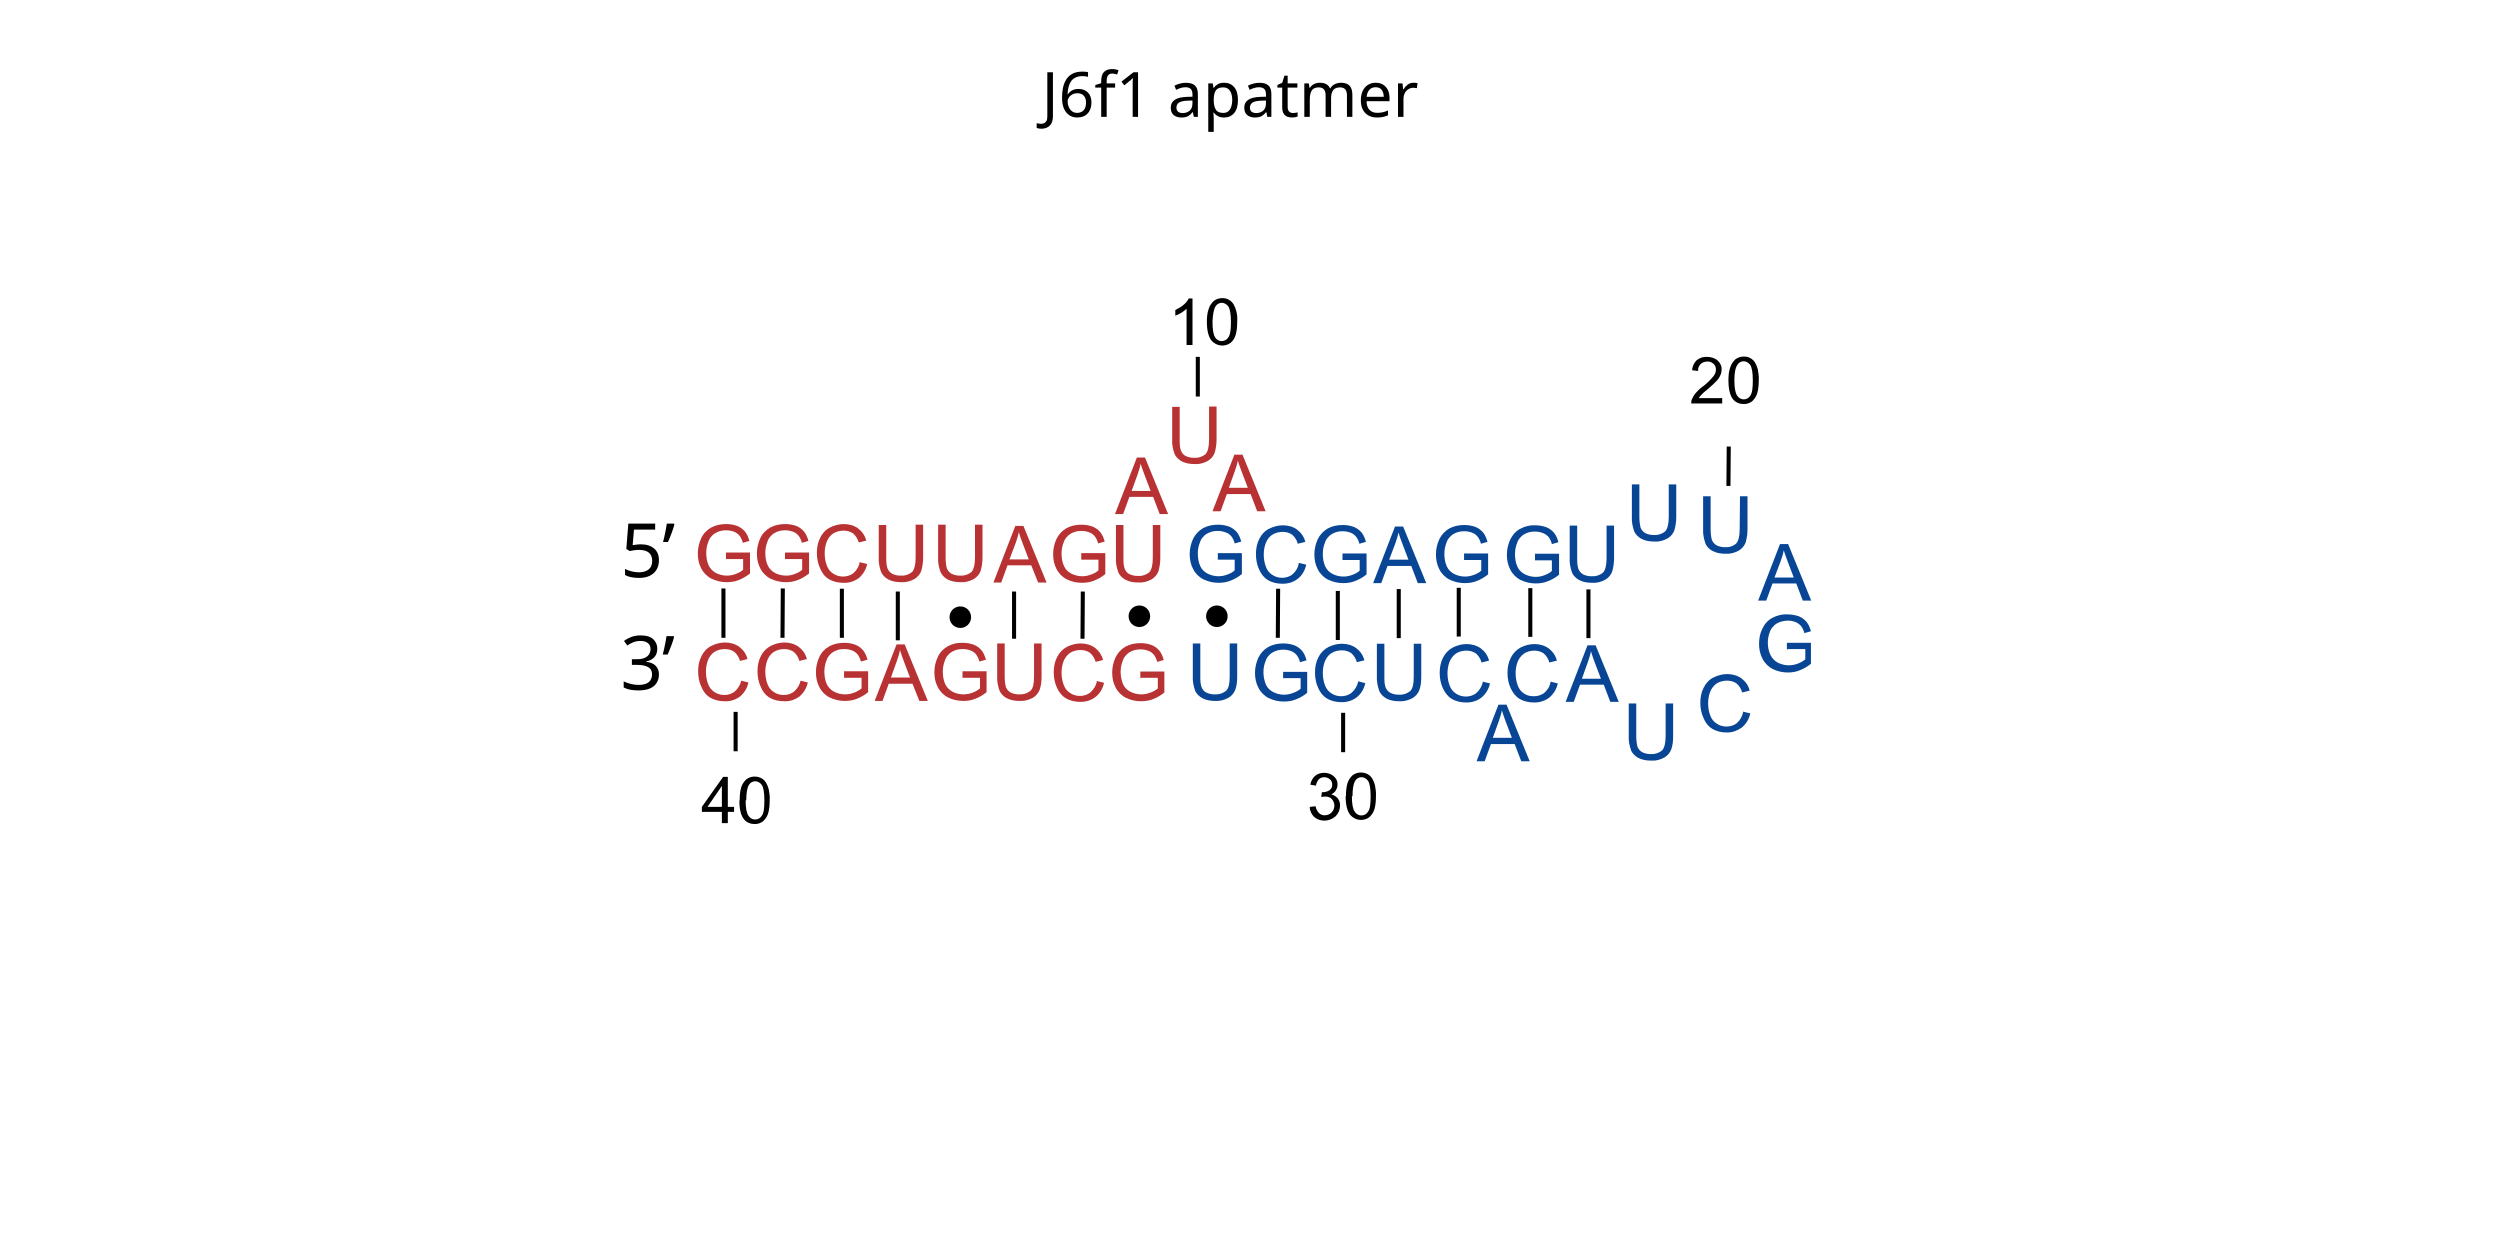
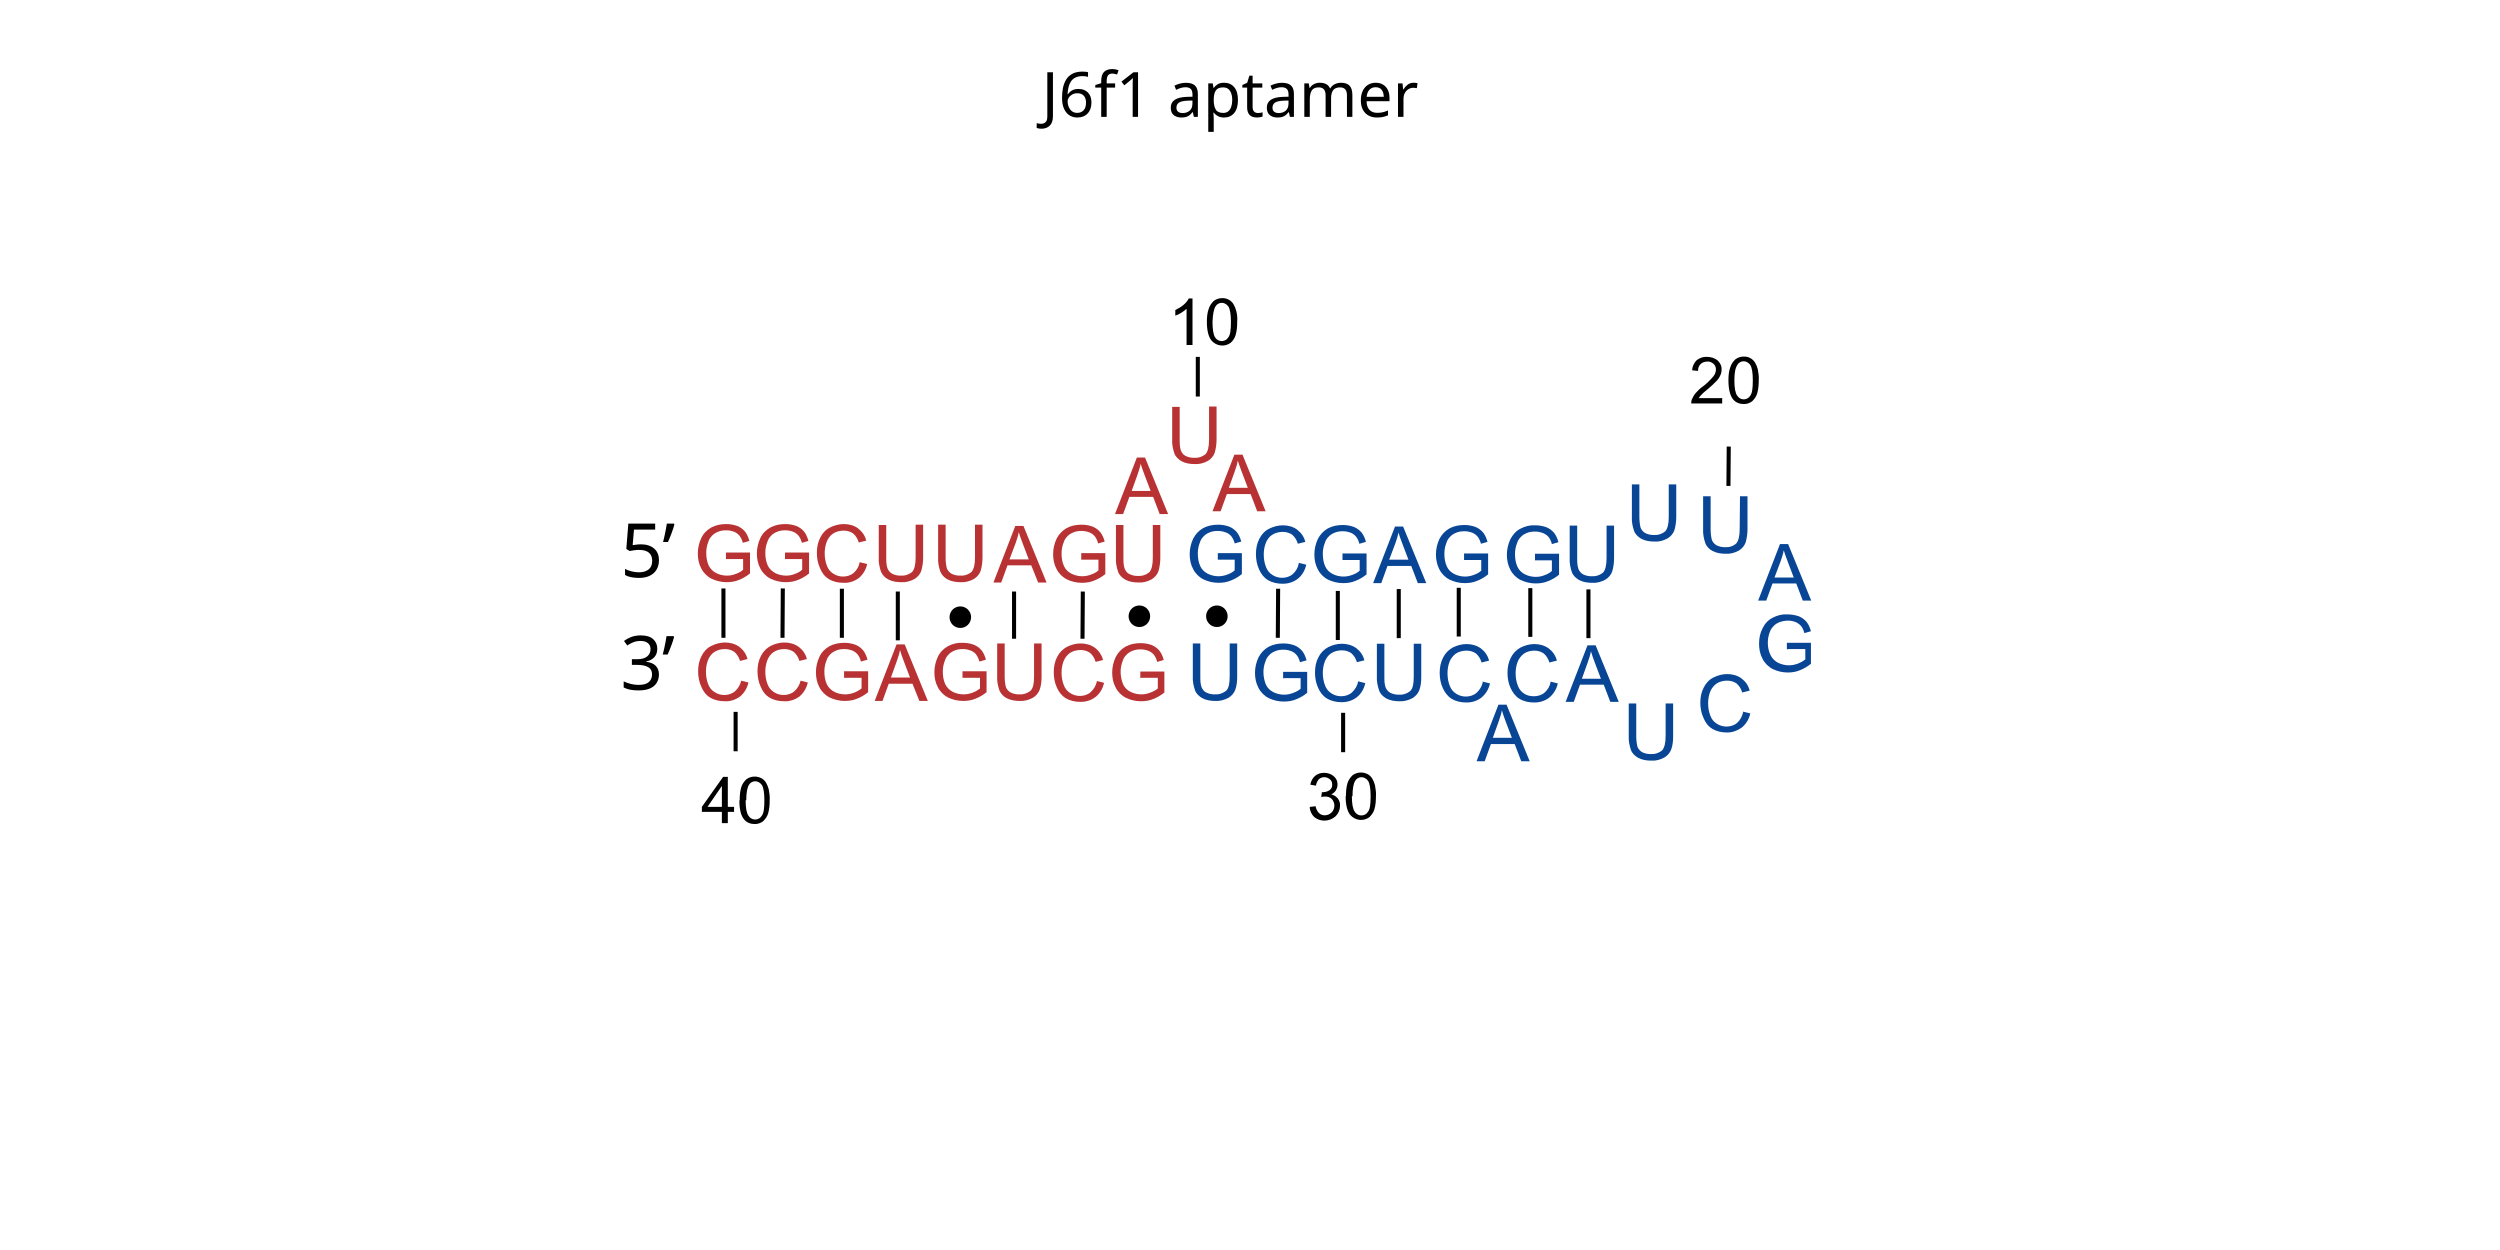
<svg xmlns="http://www.w3.org/2000/svg" version="1.1" id="_图层_1" x="0px" y="0px" viewBox="0 0 800 400" style="enable-background:new 0 0 800 400;" xml:space="preserve">
  <style type="text/css">
	.st0{fill:#B83233;}
	.st1{fill:none;stroke:#000000;stroke-width:1.3;stroke-linejoin:round;}
	.st2{fill:#084595;}
	.st3{font-family:'ArialMT';}
	.st4{font-size:24px;}
	.st5{font-size:20px;}
	.st6{stroke:#000000;stroke-width:1.3;stroke-linejoin:round;}
</style>
  <path class="st0" d="M232.3,178.9v-2.1h7.7v6.7c-1.1,0.9-2.3,1.6-3.6,2.1c-1.2,0.5-2.5,0.7-3.9,0.7c-1.7,0-3.3-0.4-4.8-1.1  c-1.4-0.7-2.6-1.9-3.3-3.3c-0.8-1.5-1.1-3.1-1.1-4.8s0.4-3.4,1.1-4.9c0.7-1.5,1.8-2.6,3.2-3.4c1.5-0.8,3.1-1.1,4.8-1.1  c1.2,0,2.4,0.2,3.5,0.6c1,0.4,1.8,1,2.5,1.8c0.7,0.9,1.1,1.9,1.4,3l-2.1,0.6c-0.2-0.8-0.5-1.5-1-2.2c-0.5-0.6-1-1-1.7-1.3  c-0.8-0.3-1.6-0.5-2.5-0.5c-1,0-1.9,0.1-2.8,0.5c-0.7,0.3-1.4,0.7-1.9,1.3c-0.5,0.5-0.9,1.1-1.1,1.8c-0.5,1.2-0.7,2.4-0.7,3.6  c0,1.4,0.2,2.8,0.8,4.1c0.5,1,1.4,1.9,2.4,2.4s2.2,0.8,3.4,0.8c1,0,2-0.2,3-0.6c0.8-0.3,1.6-0.7,2.2-1.3v-3.4h-5.3l0,0L232.3,178.9z  " />
  <path class="st0" d="M251.2,178.9v-2.1h7.7v6.7c-1.1,0.9-2.3,1.6-3.6,2.1c-1.2,0.5-2.5,0.7-3.9,0.7c-1.7,0-3.3-0.4-4.8-1.1  c-1.4-0.7-2.6-1.9-3.3-3.3c-0.8-1.5-1.1-3.1-1.1-4.8s0.4-3.4,1.1-4.9c0.7-1.5,1.8-2.6,3.2-3.4c1.5-0.8,3.1-1.1,4.8-1.1  c1.2,0,2.4,0.2,3.5,0.6c1,0.4,1.8,1,2.5,1.8c0.7,0.9,1.1,1.9,1.4,3l-2.1,0.6c-0.2-0.8-0.5-1.5-1-2.2c-0.5-0.6-1-1-1.7-1.3  c-0.8-0.3-1.6-0.5-2.5-0.5c-1,0-1.9,0.1-2.8,0.5c-0.7,0.3-1.4,0.7-1.9,1.3c-0.5,0.5-0.9,1.1-1.1,1.8c-0.5,1.2-0.7,2.4-0.7,3.6  c0,1.4,0.2,2.8,0.8,4.1c0.5,1,1.4,1.9,2.4,2.4s2.2,0.8,3.4,0.8s2-0.2,3-0.6c0.8-0.3,1.6-0.7,2.2-1.3v-3.4h-5.3l0,0L251.2,178.9z" />
  <path class="st0" d="M275.1,179.9l2.4,0.6c-0.4,1.8-1.3,3.3-2.7,4.5c-1.4,1-3.1,1.6-4.8,1.5c-1.7,0-3.3-0.3-4.8-1.2  c-1.3-0.8-2.2-2-2.8-3.5c-0.7-1.5-1-3.2-1-4.9s0.3-3.4,1.1-4.9c0.7-1.4,1.7-2.5,3.1-3.2s2.9-1.1,4.4-1.1c1.6,0,3.3,0.4,4.6,1.4  c1.3,1,2.2,2.3,2.6,3.9l-2.4,0.6c-0.3-1.1-0.9-2.1-1.8-2.9c-0.9-0.6-1.9-0.9-3-0.9c-1.2,0-2.5,0.3-3.5,1c-0.9,0.6-1.6,1.6-2,2.7  c-0.4,1.1-0.6,2.3-0.6,3.5c0,1.4,0.2,2.7,0.7,4c0.4,1.1,1.1,2,2.1,2.6c0.9,0.6,2,0.9,3.1,0.9c1.2,0,2.5-0.4,3.4-1.2  C274.2,182.4,274.9,181.2,275.1,179.9L275.1,179.9L275.1,179.9z" />
  <path class="st0" d="M293,167.9h2.4v10.5c0,1.5-0.2,2.9-0.6,4.3c-0.4,1.1-1.2,2-2.2,2.6c-1.3,0.7-2.7,1.1-4.2,1  c-1.4,0-2.9-0.2-4.2-0.9c-1-0.5-1.9-1.5-2.3-2.5c-0.5-1.5-0.8-3-0.7-4.5V168h2.4v10.4c0,1.2,0,2.4,0.4,3.5c0.3,0.7,0.8,1.3,1.5,1.7  c0.8,0.4,1.7,0.6,2.6,0.6c1.4,0.1,2.7-0.3,3.8-1.2c0.7-0.8,1.1-2.3,1.1-4.6V168l0,0L293,167.9z" />
  <path class="st0" d="M312,167.9h2.4v10.5c0,1.5-0.2,2.9-0.6,4.3c-0.4,1.1-1.2,2-2.2,2.6c-1.3,0.7-2.7,1.1-4.2,1  c-1.4,0-2.9-0.2-4.2-0.9c-1-0.5-1.9-1.5-2.3-2.5c-0.5-1.5-0.8-3-0.7-4.5v-10.5h2.4v10.5c0,1.2,0.1,2.4,0.4,3.5  c0.3,0.7,0.8,1.3,1.5,1.7c0.8,0.4,1.7,0.6,2.6,0.6c1.4,0.1,2.7-0.3,3.8-1.2c0.7-0.8,1.1-2.3,1.1-4.6L312,167.9L312,167.9L312,167.9z  " />
  <path class="st0" d="M317.9,186.4l7-18.1h2.6l7.4,18.1h-2.7l-2.2-5.5h-7.6l-2,5.5H317.9L317.9,186.4L317.9,186.4z M323.1,179h6.1  l-1.9-5c-0.6-1.5-1-2.8-1.3-3.7c-0.2,1.2-0.6,2.3-1,3.5l-2,5.3L323.1,179z" />
  <path class="st0" d="M346,179.1V177h7.7v6.7c-1.1,0.9-2.3,1.6-3.6,2.1c-1.2,0.5-2.5,0.7-3.9,0.7c-1.7,0-3.4-0.4-4.8-1.1  c-1.4-0.7-2.6-1.9-3.3-3.3c-0.8-1.5-1.1-3.1-1.1-4.8s0.4-3.4,1.1-4.9c0.7-1.4,1.8-2.6,3.2-3.4c1.5-0.8,3.1-1.1,4.8-1.1  c1.2,0,2.4,0.2,3.5,0.6c1,0.4,1.8,1,2.5,1.8c0.7,0.9,1.1,1.9,1.4,3l-2.1,0.6c-0.2-0.8-0.5-1.5-1-2.2c-0.5-0.6-1-1-1.7-1.3  c-0.8-0.3-1.6-0.5-2.5-0.5c-1,0-1.9,0.1-2.8,0.5c-0.7,0.3-1.4,0.7-1.9,1.3c-0.5,0.5-0.9,1.1-1.1,1.8c-0.5,1.2-0.7,2.4-0.7,3.6  c0,1.4,0.2,2.8,0.8,4.1c0.5,1.1,1.4,1.9,2.4,2.4s2.2,0.8,3.4,0.8c1,0,2-0.2,3-0.6c0.8-0.3,1.6-0.7,2.2-1.3v-3.4h-5.3l0,0L346,179.1z  " />
  <path class="st0" d="M368.9,168h2.4v10.5c0,1.5-0.2,2.9-0.6,4.3c-0.4,1.1-1.2,2-2.2,2.6c-1.3,0.7-2.7,1.1-4.2,1  c-1.4,0-2.9-0.2-4.2-0.9c-1-0.6-1.9-1.4-2.3-2.5c-0.5-1.5-0.8-3-0.7-4.5V168h2.4v10.5c0,1.2,0,2.4,0.4,3.5c0.3,0.7,0.8,1.4,1.5,1.7  c0.8,0.4,1.7,0.6,2.6,0.6c1.4,0.1,2.7-0.3,3.8-1.2c0.7-0.8,1.1-2.3,1.1-4.6L368.9,168L368.9,168L368.9,168z" />
  <path class="st0" d="M356.8,164.5l7-18.1h2.6l7.4,18.1h-2.7L369,159h-7.6l-2,5.5H356.8L356.8,164.5L356.8,164.5z M362.1,157.1h6.1  l-1.9-5c-0.6-1.5-1-2.8-1.3-3.7c-0.2,1.2-0.6,2.3-1,3.5l-1.9,5.3L362.1,157.1z" />
  <path class="st0" d="M386.9,130.1h2.4v10.5c0,1.5-0.2,2.9-0.6,4.3c-0.4,1.1-1.2,2-2.2,2.6c-1.3,0.7-2.7,1.1-4.2,1  c-1.4,0-2.9-0.2-4.2-0.9c-1-0.6-1.9-1.4-2.3-2.5c-0.5-1.5-0.8-3-0.7-4.5v-10.4h2.4v10.5c0,1.2,0,2.4,0.4,3.5  c0.3,0.7,0.8,1.4,1.5,1.7c0.8,0.4,1.7,0.6,2.6,0.6c1.4,0.1,2.7-0.3,3.8-1.2c0.7-0.8,1.1-2.3,1.1-4.6v-10.5l0,0L386.9,130.1z" />
  <line class="st1" x1="383.3" y1="126.9" x2="383.3" y2="114.2" />
  <path d="M381.5,110.4h-1.8V98.8c-0.5,0.5-1.1,0.9-1.7,1.3s-1.3,0.7-1.9,0.9v-1.8c1-0.5,1.9-1,2.7-1.7c0.7-0.6,1.2-1.2,1.6-2h1.2  v14.9l0,0L381.5,110.4z M386.2,103c0-1.4,0.1-2.9,0.6-4.2c0.3-1,0.9-1.8,1.6-2.5c0.8-0.6,1.7-0.9,2.7-0.9c0.7,0,1.4,0.1,2.1,0.5  c0.6,0.3,1.1,0.8,1.5,1.4c0.4,0.7,0.7,1.4,0.9,2.2c0.3,1.1,0.4,2.3,0.3,3.5c0,1.4-0.1,2.9-0.5,4.2c-0.3,1-0.8,1.8-1.6,2.5  c-1.9,1.4-4.5,1.1-6.1-0.7C386.7,107.8,386.2,105.7,386.2,103L386.2,103L386.2,103z M388,103c0,2.5,0.3,4.1,0.8,4.9  c0.7,1.2,2.2,1.6,3.4,0.9c0.4-0.2,0.6-0.5,0.9-0.9c0.6-0.8,0.8-2.5,0.8-4.9s-0.3-4.1-0.8-4.9c-0.5-0.7-1.3-1.2-2.1-1.2  c-0.8,0-1.6,0.4-2,1.1C388.4,98.9,388.1,100.6,388,103L388,103L388,103z" />
  <path class="st0" d="M364.9,217v-2.1h7.7v6.7c-1.1,0.9-2.3,1.6-3.6,2.1c-1.2,0.5-2.5,0.7-3.9,0.7c-1.7,0-3.4-0.4-4.8-1.1  c-1.4-0.7-2.6-1.9-3.3-3.3c-0.8-1.5-1.1-3.1-1.1-4.8s0.4-3.4,1.1-4.9c0.7-1.4,1.8-2.6,3.2-3.4c1.5-0.8,3.1-1.1,4.8-1.1  c1.2,0,2.4,0.2,3.5,0.6c1,0.4,1.8,1,2.5,1.8c0.7,0.9,1.1,1.9,1.4,3l-2.1,0.6c-0.2-0.8-0.5-1.5-1-2.2c-0.5-0.6-1-1-1.7-1.3  c-0.8-0.3-1.6-0.5-2.5-0.5c-1,0-1.9,0.1-2.8,0.5c-0.7,0.3-1.4,0.7-1.9,1.3c-0.5,0.5-0.9,1.1-1.1,1.8c-0.5,1.2-0.7,2.4-0.7,3.6  c0,1.4,0.3,2.8,0.8,4c0.5,1.1,1.4,1.9,2.4,2.4s2.2,0.8,3.4,0.8c1,0,2-0.2,3-0.6c0.8-0.3,1.6-0.7,2.3-1.3v-3.4h-5.3l0,0L364.9,217z" />
  <path class="st0" d="M350.9,217.9l2.4,0.6c-0.4,1.8-1.3,3.4-2.7,4.5c-1.4,1.1-3.1,1.6-4.8,1.6c-1.7,0-3.3-0.3-4.8-1.2  c-1.3-0.8-2.2-2-2.8-3.4c-0.7-1.5-1-3.2-1-4.9s0.3-3.4,1.1-4.9c0.7-1.4,1.8-2.5,3.1-3.2c1.4-0.7,2.9-1.1,4.4-1.1  c1.6,0,3.2,0.4,4.6,1.4c1.3,1,2.2,2.4,2.6,3.9l-2.4,0.6c-0.3-1.1-0.9-2.1-1.8-2.9c-0.9-0.6-1.9-0.9-3-0.9c-1.2,0-2.5,0.3-3.5,1  c-0.9,0.7-1.6,1.6-2,2.7c-0.4,1.1-0.6,2.3-0.6,3.5c0,1.4,0.2,2.7,0.7,4c0.4,1.1,1.1,2,2.1,2.6c0.9,0.6,2,0.9,3.1,0.9  c1.2,0,2.5-0.4,3.4-1.2c1-0.9,1.7-2.1,2-3.4l0,0L350.9,217.9z" />
  <path class="st0" d="M330.9,205.9h2.4v10.5c0,1.5-0.1,2.9-0.6,4.3c-0.4,1.1-1.2,2-2.2,2.6c-1.3,0.7-2.8,1.1-4.2,1  c-1.4,0-2.9-0.2-4.2-0.9c-1-0.5-1.9-1.5-2.3-2.5c-0.5-1.5-0.8-3-0.7-4.5v-10.5h2.4v10.5c0,1.2,0.1,2.4,0.4,3.5  c0.3,0.7,0.8,1.3,1.5,1.7c0.8,0.4,1.7,0.6,2.6,0.6c1.4,0.1,2.7-0.3,3.8-1.2c0.8-0.8,1.1-2.3,1.1-4.6L330.9,205.9L330.9,205.9z" />
  <path class="st0" d="M308,216.9v-2.1h7.7v6.7c-1.1,0.9-2.3,1.6-3.6,2.1c-1.2,0.5-2.5,0.7-3.9,0.7c-1.7,0-3.4-0.4-4.8-1.1  c-1.4-0.7-2.6-1.9-3.3-3.3c-0.8-1.5-1.1-3.1-1.1-4.8s0.4-3.4,1.1-4.9s1.8-2.6,3.2-3.4c1.5-0.8,3.1-1.2,4.8-1.1  c1.2,0,2.4,0.2,3.5,0.6c1,0.4,1.8,1,2.5,1.8c0.7,0.9,1.1,1.9,1.4,3l-2.1,0.6c-0.2-0.8-0.5-1.5-1-2.2c-0.4-0.6-1-1-1.7-1.3  c-0.8-0.3-1.6-0.5-2.5-0.5c-1,0-1.9,0.1-2.8,0.5c-0.7,0.3-1.4,0.7-1.9,1.3c-0.5,0.5-0.9,1.1-1.1,1.8c-0.5,1.2-0.7,2.4-0.7,3.6  c0,1.4,0.2,2.8,0.8,4.1c0.5,1,1.4,1.9,2.4,2.4s2.2,0.8,3.4,0.8c1.9,0,3.8-0.7,5.3-1.9v-3.4h-5.4l0,0L308,216.9z" />
  <path class="st0" d="M279.9,224.3l7-18.1h2.6l7.4,18.1h-2.7l-2.2-5.5h-7.6l-2,5.5H279.9L279.9,224.3L279.9,224.3z M285.1,216.8h6.1  l-1.9-5c-0.6-1.5-1-2.8-1.3-3.8c-0.2,1.2-0.6,2.3-1,3.5L285.1,216.8L285.1,216.8L285.1,216.8z" />
  <path class="st0" d="M270.1,216.9v-2.1h7.7v6.7c-1.1,0.9-2.3,1.6-3.6,2.1c-1.2,0.5-2.5,0.7-3.9,0.7c-1.7,0-3.3-0.4-4.8-1.1  c-1.4-0.7-2.6-1.9-3.3-3.3c-0.8-1.5-1.1-3.1-1.1-4.8s0.4-3.4,1.1-4.9s1.8-2.6,3.2-3.4c1.5-0.8,3.1-1.1,4.8-1.1  c1.2,0,2.4,0.2,3.5,0.6c1,0.4,1.8,1,2.5,1.8c0.7,0.9,1.1,1.9,1.4,3l-2.1,0.6c-0.2-0.8-0.5-1.5-1-2.2c-0.5-0.6-1-1-1.7-1.3  c-0.8-0.3-1.6-0.5-2.5-0.5c-1,0-1.9,0.1-2.8,0.5c-0.7,0.3-1.4,0.7-1.9,1.3c-0.5,0.5-0.9,1.1-1.1,1.8c-0.5,1.2-0.7,2.4-0.7,3.6  c0,1.4,0.2,2.8,0.8,4.1c0.5,1,1.4,1.9,2.4,2.4s2.2,0.8,3.4,0.8c1.9,0,3.8-0.7,5.3-1.9v-3.4h-5.3l0,0L270.1,216.9z" />
  <path class="st0" d="M256.1,217.8l2.4,0.6c-0.4,1.8-1.3,3.3-2.7,4.5c-1.4,1-3.1,1.6-4.8,1.5c-1.7,0-3.3-0.3-4.8-1.2  c-1.3-0.8-2.2-2-2.8-3.5c-0.7-1.5-1-3.2-1-4.9s0.3-3.4,1.1-4.9c0.7-1.4,1.8-2.5,3.1-3.2c1.4-0.7,2.9-1.1,4.4-1.1  c1.6,0,3.2,0.4,4.6,1.4c1.3,1,2.2,2.3,2.6,3.9l-2.4,0.6c-0.3-1.1-0.9-2.1-1.8-2.9c-0.9-0.6-1.9-0.9-3-0.9c-1.2,0-2.5,0.3-3.5,1  c-0.9,0.6-1.6,1.6-2,2.7c-0.4,1.1-0.6,2.3-0.6,3.5c0,1.4,0.2,2.7,0.7,4c0.4,1.1,1.1,2,2.1,2.6c0.9,0.6,2,0.9,3.1,0.9  c1.2,0,2.5-0.4,3.4-1.2c1-0.9,1.7-2.1,2-3.4l0,0L256.1,217.8z" />
  <path class="st0" d="M237.1,217.8l2.4,0.6c-0.4,1.8-1.3,3.3-2.7,4.5c-1.4,1-3.1,1.6-4.8,1.5c-1.7,0-3.3-0.3-4.8-1.2  c-1.3-0.8-2.2-2-2.8-3.5c-0.7-1.5-1-3.2-1-4.9s0.3-3.4,1.1-4.9c0.7-1.4,1.7-2.5,3.1-3.2c1.4-0.7,2.9-1.1,4.4-1.1  c1.6,0,3.2,0.4,4.6,1.4c1.3,1,2.2,2.3,2.6,3.9l-2.4,0.6c-0.3-1.1-0.9-2.1-1.8-2.9c-0.9-0.6-1.9-0.9-3-0.9c-1.2,0-2.5,0.3-3.5,1  c-0.9,0.6-1.6,1.6-2,2.7c-0.4,1.1-0.6,2.3-0.6,3.5c0,1.4,0.2,2.7,0.7,4c0.4,1.1,1.1,2,2.1,2.6c0.9,0.6,2,0.9,3.1,0.9  c1.2,0,2.5-0.4,3.4-1.2c1-0.9,1.7-2.1,2-3.4l0,0L237.1,217.8z" />
  <line class="st1" x1="235.4" y1="227.8" x2="235.4" y2="240.4" />
  <path d="M231,263.4v-3.6h-6.4v-1.6l6.8-9.6h1.5v9.6h2v1.6h-2v3.6h-1.8H231z M231,258.2v-6.7l-4.6,6.7H231L231,258.2z M236.7,256.1  c0-1.4,0.1-2.9,0.5-4.2c0.3-1,0.9-1.8,1.6-2.5c0.8-0.6,1.7-0.9,2.7-0.9c0.7,0,1.5,0.2,2.1,0.5s1.1,0.8,1.5,1.4  c0.4,0.7,0.7,1.4,0.9,2.2c0.2,1.2,0.4,2.3,0.3,3.5c0,1.4-0.1,2.8-0.5,4.2c-0.3,1-0.9,1.8-1.6,2.5c-0.8,0.6-1.7,0.9-2.7,0.9  c-1.3,0-2.6-0.5-3.4-1.5c-1-1.2-1.5-3.2-1.5-6L236.7,256.1z M238.6,256.1c0,2.4,0.3,4.1,0.9,4.9c0.7,1.2,2.2,1.6,3.4,0.9  c0.4-0.2,0.6-0.5,0.9-0.9c0.6-0.8,0.8-2.4,0.8-4.9c0-2.5-0.3-4.1-0.8-4.9c-0.5-0.7-1.3-1.2-2.1-1.2s-1.6,0.4-2,1.1  c-0.6,0.9-0.9,2.6-0.9,5L238.6,256.1z" />
  <line class="st1" x1="231.5" y1="188.3" x2="231.5" y2="204.1" />
  <line class="st1" x1="250.5" y1="188.3" x2="250.4" y2="204.1" />
  <line class="st1" x1="269.4" y1="188.4" x2="269.4" y2="204.1" />
  <path class="st0" d="M388,163.6l7-18.1h2.6l7.4,18.1h-2.7l-2.1-5.5h-7.6l-2,5.5H388L388,163.6L388,163.6z M393.2,156.1h6.1l-1.9-5  c-0.6-1.5-1-2.8-1.3-3.7c-0.2,1.2-0.6,2.3-1,3.5l-1.9,5.3L393.2,156.1z" />
  <path class="st2" d="M389.7,179.1V177h7.7v6.7c-1.1,0.9-2.3,1.6-3.6,2.1c-1.2,0.5-2.5,0.7-3.9,0.7c-1.7,0-3.3-0.4-4.8-1.1  c-1.4-0.7-2.6-1.9-3.3-3.3c-0.8-1.5-1.1-3.1-1.1-4.8s0.4-3.4,1.1-4.9c0.7-1.4,1.8-2.6,3.2-3.4c1.5-0.8,3.1-1.1,4.8-1.1  c1.2,0,2.4,0.2,3.5,0.6c1,0.4,1.8,1,2.5,1.8c0.7,0.9,1.1,1.9,1.4,3l-2.1,0.6c-0.2-0.8-0.5-1.5-1-2.2c-0.5-0.6-1.1-1.1-1.8-1.3  c-0.8-0.3-1.6-0.5-2.5-0.5c-1,0-1.9,0.1-2.8,0.5c-0.7,0.3-1.4,0.7-1.9,1.3c-0.5,0.5-0.9,1.1-1.1,1.8c-0.5,1.2-0.7,2.4-0.7,3.6  c0,1.4,0.2,2.8,0.8,4.1c0.5,1.1,1.4,1.9,2.4,2.4s2.2,0.8,3.4,0.8c1,0,2-0.2,3-0.6c0.8-0.3,1.6-0.7,2.2-1.3v-3.4h-5.3l0,0  L389.7,179.1z" />
  <path class="st2" d="M415.6,180.1l2.4,0.6c-0.4,1.8-1.3,3.4-2.7,4.5c-1.4,1.1-3.1,1.6-4.8,1.6c-1.7,0-3.3-0.3-4.8-1.2  c-1.3-0.8-2.2-2-2.8-3.4c-0.7-1.5-1-3.2-1-4.9s0.3-3.4,1.1-4.9c0.7-1.4,1.7-2.5,3.1-3.2s2.9-1.1,4.4-1.1c1.6,0,3.3,0.4,4.6,1.4  c1.3,1,2.2,2.3,2.6,3.9l-2.4,0.6c-0.3-1.1-0.9-2.1-1.8-2.9c-0.9-0.6-1.9-0.9-3-0.9c-1.2,0-2.5,0.3-3.5,1c-0.9,0.6-1.6,1.6-2,2.7  c-0.4,1.1-0.6,2.3-0.6,3.5c0,1.4,0.2,2.7,0.7,4c0.4,1.1,1.1,2,2.1,2.6c0.9,0.6,2,0.9,3.1,0.9c1.2,0,2.5-0.4,3.4-1.2  c1-0.9,1.7-2.1,1.9-3.4l0,0L415.6,180.1z" />
  <path class="st2" d="M429.6,179.2v-2.1h7.7v6.7c-1.1,0.9-2.3,1.6-3.6,2.1c-1.2,0.5-2.5,0.7-3.9,0.7c-1.7,0-3.3-0.4-4.8-1.1  c-1.4-0.7-2.6-1.9-3.3-3.3c-0.8-1.5-1.1-3.1-1.1-4.8s0.4-3.4,1.1-4.9c0.7-1.4,1.8-2.6,3.2-3.4c1.5-0.8,3.1-1.1,4.8-1.1  c1.2,0,2.4,0.2,3.5,0.6c1,0.4,1.8,1,2.5,1.8c0.7,0.9,1.1,1.9,1.4,3L435,174c-0.2-0.8-0.5-1.5-1-2.2c-0.5-0.6-1-1-1.7-1.3  c-0.8-0.3-1.6-0.5-2.5-0.5c-1,0-1.9,0.1-2.8,0.5c-0.7,0.3-1.4,0.7-1.9,1.3c-0.5,0.5-0.9,1.1-1.1,1.8c-0.5,1.2-0.7,2.4-0.7,3.6  c0,1.4,0.2,2.8,0.8,4.1c0.5,1.1,1.4,1.9,2.4,2.4s2.2,0.8,3.4,0.8c1,0,2-0.2,3-0.6c0.8-0.3,1.6-0.7,2.2-1.3v-3.4h-5.3l0,0  L429.6,179.2z" />
  <path class="st2" d="M439.4,186.6l7-18.1h2.6l7.4,18.1h-2.7l-2.1-5.5H444l-2,5.5H439.4L439.4,186.6L439.4,186.6z M444.6,179.1h6.1  l-1.9-5c-0.6-1.5-1-2.8-1.3-3.7c-0.2,1.2-0.6,2.3-1,3.5l-2,5.3L444.6,179.1z" />
  <path class="st2" d="M468.5,179.2v-2.1h7.7v6.7c-1.1,0.9-2.3,1.6-3.6,2.1c-1.2,0.5-2.5,0.7-3.9,0.7c-1.7,0-3.3-0.4-4.8-1.1  c-1.4-0.7-2.6-1.9-3.3-3.3c-0.8-1.5-1.1-3.2-1.1-4.8c0-1.7,0.4-3.4,1.1-4.9c0.7-1.4,1.8-2.6,3.2-3.4c1.5-0.8,3.1-1.1,4.8-1.1  c1.2,0,2.4,0.2,3.5,0.6c1,0.4,1.8,1,2.5,1.8c0.7,0.9,1.1,1.9,1.4,3l-2.1,0.6c-0.2-0.8-0.5-1.5-1-2.2c-0.5-0.6-1-1-1.7-1.3  c-0.8-0.3-1.6-0.5-2.5-0.5c-1,0-1.9,0.1-2.8,0.5c-0.7,0.3-1.4,0.7-1.9,1.3c-0.5,0.5-0.9,1.1-1.1,1.8c-0.5,1.2-0.7,2.4-0.7,3.6  c0,1.4,0.2,2.8,0.8,4.1c0.5,1.1,1.4,1.9,2.4,2.4s2.2,0.8,3.4,0.8c1,0,2-0.2,3-0.6c0.8-0.3,1.6-0.7,2.2-1.3v-3.4h-5.3l0,0  L468.5,179.2z" />
  <path class="st2" d="M474.4,218.1l2.4,0.6c-0.4,1.8-1.3,3.3-2.7,4.5c-1.4,1.1-3.1,1.6-4.8,1.6c-1.7,0-3.3-0.3-4.8-1.2  c-1.3-0.8-2.2-2.1-2.8-3.4c-0.7-1.5-1-3.2-1-4.9s0.3-3.4,1.1-4.9c0.7-1.4,1.8-2.5,3.1-3.2c1.4-0.7,2.9-1.1,4.4-1.1  c1.6,0,3.2,0.4,4.6,1.4c1.3,1,2.2,2.3,2.6,3.9l-2.4,0.6c-0.3-1.1-0.9-2.1-1.8-2.9c-0.9-0.6-1.9-0.9-3-0.9c-1.2,0-2.5,0.3-3.5,1  c-0.9,0.7-1.6,1.6-2,2.7c-0.4,1.1-0.6,2.3-0.6,3.5c0,1.4,0.2,2.7,0.7,4c0.4,1.1,1.1,2,2.1,2.6c0.9,0.6,2,0.9,3.1,0.9  c1.2,0,2.5-0.4,3.4-1.2c1-0.9,1.7-2.1,2-3.4l0,0L474.4,218.1z" />
  <path class="st2" d="M452.4,206h2.4v10.5c0,1.5-0.1,2.9-0.6,4.3c-0.4,1.1-1.2,2-2.2,2.6c-1.3,0.7-2.8,1.1-4.2,1  c-1.4,0-2.9-0.2-4.2-0.9c-1-0.6-1.9-1.4-2.3-2.6c-0.5-1.5-0.8-3-0.7-4.5V206h2.4v10.5c0,1.2,0,2.4,0.4,3.5c0.3,0.7,0.8,1.3,1.5,1.7  c0.8,0.4,1.7,0.6,2.6,0.6c1.4,0.1,2.7-0.3,3.8-1.2c0.8-0.8,1.1-2.3,1.1-4.6L452.4,206L452.4,206z" />
  <path class="st2" d="M434.5,218l2.4,0.6c-0.4,1.8-1.3,3.4-2.7,4.5c-1.4,1.1-3.1,1.6-4.8,1.6c-1.7,0-3.3-0.3-4.8-1.2  c-1.3-0.8-2.2-2-2.8-3.4c-0.7-1.5-1-3.2-1-4.9s0.3-3.4,1.1-4.9c0.7-1.4,1.8-2.5,3.1-3.2c1.4-0.7,2.9-1.1,4.4-1.1  c1.6,0,3.2,0.4,4.6,1.4c1.3,1,2.2,2.3,2.6,3.9l-2.4,0.6c-0.3-1.1-0.9-2.1-1.8-2.9c-0.9-0.6-1.9-0.9-3-0.9c-1.2,0-2.5,0.3-3.5,1  c-0.9,0.6-1.6,1.6-2,2.7c-0.4,1.1-0.6,2.3-0.6,3.5c0,1.4,0.2,2.7,0.7,4c0.4,1.1,1.1,2,2.1,2.6c0.9,0.6,2,0.9,3.1,0.9  c1.2,0,2.5-0.4,3.4-1.2c1-0.9,1.7-2.1,2-3.4l0,0L434.5,218z" />
  <line class="st1" x1="429.8" y1="228.1" x2="429.8" y2="240.7" />
  <path d="M419.2,258.2l1.8-0.2c0.1,0.8,0.5,1.6,1.1,2.2c0.5,0.5,1.2,0.7,1.8,0.7c0.8,0,1.6-0.3,2.2-0.9s0.9-1.4,0.9-2.2  c0-0.8-0.3-1.5-0.8-2.1c-0.6-0.6-1.3-0.8-2.1-0.8c-0.4,0-0.9,0-1.3,0.2l0.2-1.6h0.3c0.7,0,1.5-0.2,2.1-0.6s1-1.1,0.9-1.9  c0-0.6-0.2-1.2-0.7-1.6c-0.5-0.4-1.1-0.7-1.8-0.7c-0.7,0-1.3,0.2-1.8,0.7c-0.5,0.6-0.8,1.3-0.9,2l-1.8-0.3c0.2-1.1,0.7-2.1,1.5-2.8  s1.9-1,2.9-1c0.8,0,1.6,0.2,2.2,0.5s1.2,0.8,1.6,1.4c0.4,0.6,0.5,1.2,0.5,1.9s-0.2,1.2-0.5,1.8c-0.4,0.6-0.9,1-1.5,1.3  c0.8,0.2,1.5,0.6,2.1,1.3c0.5,0.7,0.8,1.5,0.7,2.4c0,1.2-0.5,2.4-1.4,3.3c-1,0.9-2.3,1.4-3.6,1.4c-1.2,0-2.4-0.4-3.3-1.2  c-0.8-0.8-1.3-1.9-1.4-3l0,0L419.2,258.2z M430.7,254.8c0-1.4,0.1-2.9,0.5-4.2c0.3-1,0.9-1.8,1.6-2.5c0.8-0.6,1.7-0.9,2.7-0.9  c0.7,0,1.5,0.2,2.1,0.5s1.1,0.8,1.5,1.4c0.4,0.7,0.7,1.4,0.9,2.2c0.2,1.2,0.4,2.3,0.3,3.5c0,1.4-0.1,2.9-0.5,4.2  c-0.3,1-0.9,1.8-1.6,2.5c-1.9,1.4-4.5,1.1-6.1-0.7c-1-1.2-1.5-3.3-1.5-6l0,0L430.7,254.8z M432.6,254.8c0,2.4,0.3,4.1,0.9,4.9  c0.7,1.2,2.2,1.6,3.4,0.9c0.4-0.2,0.6-0.5,0.9-0.9c0.6-0.8,0.8-2.4,0.8-4.9c0-2.5-0.3-4.1-0.8-4.9c-0.5-0.7-1.3-1.2-2.1-1.2  c-0.8,0-1.6,0.4-2,1.1c-0.6,0.9-0.9,2.6-0.9,5l0,0L432.6,254.8z" />
  <path class="st2" d="M410.6,217.1V215h7.7v6.7c-1.1,0.9-2.3,1.6-3.6,2.1c-1.2,0.5-2.5,0.7-3.9,0.7c-1.7,0-3.3-0.4-4.8-1.1  c-1.4-0.7-2.6-1.9-3.3-3.3c-0.8-1.5-1.1-3.1-1.1-4.8s0.4-3.4,1.1-4.9c0.7-1.4,1.8-2.6,3.2-3.4c1.5-0.8,3.1-1.1,4.8-1.1  c1.2,0,2.4,0.2,3.5,0.6c1,0.4,1.8,1,2.5,1.8c0.7,0.9,1.1,1.9,1.4,3l-2.1,0.6c-0.2-0.8-0.5-1.5-1-2.2c-0.5-0.6-1-1-1.7-1.3  c-0.8-0.3-1.6-0.5-2.5-0.5c-1,0-1.9,0.1-2.8,0.5c-0.7,0.3-1.4,0.7-1.9,1.3c-0.5,0.5-0.9,1.1-1.1,1.8c-0.5,1.2-0.7,2.4-0.7,3.6  c0,1.4,0.3,2.8,0.8,4c0.5,1.1,1.4,1.9,2.4,2.4s2.2,0.8,3.4,0.8c1,0,2-0.2,3-0.6c0.8-0.3,1.6-0.7,2.3-1.3V217h-5.3l0,0L410.6,217.1z" />
  <path class="st2" d="M393.5,205.9h2.4v10.5c0,1.5-0.1,2.9-0.6,4.3c-0.4,1.1-1.2,2-2.2,2.6c-1.3,0.7-2.8,1.1-4.2,1  c-1.4,0-2.9-0.2-4.2-0.9c-1-0.6-1.9-1.4-2.3-2.5c-0.5-1.5-0.8-3-0.7-4.5v-10.5h2.4v10.5c0,1.2,0,2.4,0.4,3.5  c0.3,0.7,0.8,1.4,1.5,1.7c0.8,0.4,1.7,0.6,2.6,0.6c1.4,0.1,2.7-0.3,3.8-1.2c0.8-0.8,1.1-2.3,1.1-4.6L393.5,205.9L393.5,205.9  L393.5,205.9z" />
  <path class="st2" d="M491.2,179.3v-2.1h7.7v6.7c-1.1,0.9-2.3,1.6-3.6,2.1c-1.2,0.5-2.5,0.7-3.9,0.7c-1.7,0-3.3-0.4-4.8-1.1  c-1.4-0.7-2.6-1.9-3.3-3.3c-0.8-1.5-1.1-3.2-1.1-4.8c0-1.7,0.4-3.4,1.1-4.9c0.7-1.4,1.8-2.7,3.2-3.4c1.5-0.8,3.1-1.2,4.8-1.1  c1.2,0,2.4,0.2,3.5,0.6c1,0.4,1.8,1,2.5,1.8c0.7,0.9,1.1,1.9,1.4,3l-2.1,0.6c-0.2-0.8-0.5-1.5-1-2.2c-0.5-0.6-1.1-1-1.8-1.3  c-0.8-0.3-1.6-0.5-2.5-0.5c-1,0-1.9,0.1-2.8,0.5c-0.7,0.3-1.4,0.7-1.9,1.3c-0.5,0.5-0.9,1.1-1.1,1.8c-0.5,1.2-0.7,2.4-0.7,3.6  c0,1.4,0.2,2.8,0.8,4.1c0.5,1.1,1.4,1.9,2.4,2.4s2.2,0.8,3.4,0.8s2-0.2,3-0.6c0.8-0.3,1.6-0.7,2.2-1.3v-3.4h-5.3l0,0L491.2,179.3z" />
  <path class="st2" d="M514.1,168.2h2.4v10.4c0,1.5-0.2,2.9-0.6,4.3c-0.4,1.1-1.2,2-2.2,2.6c-1.3,0.7-2.7,1.1-4.2,1  c-1.4,0-2.9-0.2-4.2-0.9c-1-0.6-1.9-1.4-2.3-2.5c-0.5-1.5-0.8-3-0.7-4.5v-10.4h2.4v10.4c0,1.2,0,2.3,0.4,3.5  c0.3,0.7,0.8,1.3,1.5,1.7c0.8,0.4,1.7,0.6,2.6,0.6c1.4,0.1,2.7-0.3,3.8-1.2c0.7-0.8,1.1-2.3,1.1-4.6V168.2L514.1,168.2L514.1,168.2z  " />
  <path class="st2" d="M534,155h2.4v10.4c0,1.5-0.2,2.9-0.6,4.3c-0.4,1.1-1.2,2-2.2,2.6c-1.3,0.7-2.7,1.1-4.2,1  c-1.4,0-2.9-0.2-4.2-0.9c-1-0.6-1.9-1.4-2.3-2.5c-0.5-1.5-0.8-3-0.7-4.5V155h2.4v10.4c0,1.2,0.1,2.3,0.4,3.5  c0.3,0.7,0.8,1.3,1.5,1.7c0.8,0.4,1.7,0.6,2.6,0.6c1.4,0.1,2.7-0.3,3.8-1.2c0.7-0.8,1.1-2.3,1.1-4.6V155L534,155L534,155z" />
  <path class="st2" d="M556.8,158.8h2.4v10.5c0,1.5-0.2,2.9-0.6,4.3c-0.4,1.1-1.2,2-2.2,2.6c-1.3,0.7-2.7,1.1-4.2,1  c-1.4,0-2.9-0.2-4.2-0.9c-1-0.5-1.9-1.4-2.3-2.5c-0.5-1.5-0.8-3-0.7-4.5v-10.5h2.4v10.5c0,1.2,0.1,2.3,0.4,3.5  c0.3,0.7,0.8,1.3,1.5,1.7c0.8,0.4,1.7,0.6,2.6,0.6c1.4,0.1,2.7-0.3,3.7-1.2c0.7-0.8,1.1-2.3,1.1-4.6L556.8,158.8L556.8,158.8  L556.8,158.8z" />
  <line class="st1" x1="553.1" y1="155.5" x2="553.2" y2="142.9" />
  <path d="M551.1,127.3v1.8h-9.9c0-0.4,0-0.9,0.2-1.3c0.3-0.7,0.7-1.4,1.2-2c0.7-0.8,1.5-1.6,2.4-2.2c1.2-0.9,2.3-2,3.3-3.2  c0.5-0.6,0.8-1.4,0.8-2.2c0-0.7-0.3-1.4-0.8-1.8c-0.6-0.5-1.3-0.8-2-0.7c-0.8,0-1.6,0.3-2.1,0.8c-0.6,0.6-0.9,1.4-0.8,2.2l-1.9-0.2  c0-1.2,0.6-2.4,1.4-3.2c1-0.8,2.2-1.2,3.4-1.1c1.2,0,2.5,0.4,3.4,1.2c0.8,0.8,1.3,1.8,1.2,2.9c0,0.6-0.1,1.2-0.4,1.8  c-0.3,0.7-0.7,1.3-1.2,1.8c-0.9,0.9-1.8,1.8-2.8,2.6c-1.1,0.9-1.8,1.5-2.1,1.9c-0.3,0.3-0.6,0.6-0.8,1h7.3L551.1,127.3z   M553.1,121.7c0-1.4,0.1-2.9,0.6-4.2c0.3-1,0.9-1.8,1.6-2.5c0.8-0.6,1.7-0.9,2.7-0.9c0.7,0,1.5,0.1,2.1,0.5c0.6,0.3,1.1,0.8,1.5,1.4  c0.4,0.7,0.7,1.4,0.9,2.2c0.2,1.2,0.4,2.3,0.3,3.5c0,1.4-0.1,2.8-0.5,4.2c-0.3,1-0.9,1.8-1.6,2.5c-0.8,0.6-1.7,0.9-2.7,0.9  c-1.3,0-2.6-0.5-3.4-1.5C553.6,126.6,553.1,124.5,553.1,121.7L553.1,121.7L553.1,121.7z M555,121.7c0,2.4,0.3,4.1,0.9,4.9  c0.5,0.8,1.3,1.2,2.1,1.2c0.9,0,1.7-0.5,2.1-1.2c0.6-0.8,0.8-2.4,0.8-4.9s-0.3-4.1-0.8-4.9c-0.5-0.7-1.3-1.2-2.1-1.2s-1.6,0.4-2,1.1  C555.3,117.7,555,119.3,555,121.7L555,121.7L555,121.7z" />
  <path class="st2" d="M562.6,192.2l7-18.1h2.6l7.4,18.1h-2.7l-2.1-5.5h-7.6l-2,5.5H562.6L562.6,192.2L562.6,192.2z M567.9,184.8h6.1  l-1.9-5c-0.6-1.5-1-2.8-1.3-3.7c-0.2,1.2-0.6,2.3-1,3.5l-2,5.3L567.9,184.8z" />
  <path class="st2" d="M571.8,207.8v-2.1h7.7v6.7c-1.1,0.9-2.3,1.6-3.6,2.1c-1.2,0.5-2.5,0.7-3.8,0.7c-1.7,0-3.4-0.4-4.8-1.1  c-1.4-0.7-2.6-1.9-3.3-3.3c-0.8-1.5-1.1-3.1-1.1-4.8s0.3-3.4,1.1-4.9c0.7-1.5,1.8-2.7,3.2-3.4c1.5-0.8,3.1-1.2,4.8-1.1  c1.2,0,2.4,0.2,3.6,0.6c1,0.4,1.8,1,2.5,1.8c0.7,0.9,1.1,1.9,1.4,3l-2.1,0.6c-0.2-0.8-0.5-1.5-1-2.2c-0.5-0.6-1.1-1-1.7-1.3  c-0.8-0.3-1.6-0.5-2.5-0.5c-1,0-1.9,0.2-2.8,0.5c-0.7,0.3-1.4,0.7-1.9,1.3c-0.5,0.5-0.9,1.1-1.1,1.7c-0.5,1.2-0.7,2.4-0.7,3.6  c0,1.4,0.3,2.8,0.9,4c0.5,1,1.4,1.9,2.4,2.4c1.1,0.5,2.2,0.8,3.4,0.8c1.9,0,3.8-0.7,5.3-1.9v-3.3h-5.3l0,0L571.8,207.8z" />
  <path class="st2" d="M557.7,227.7l2.4,0.6c-0.4,1.8-1.3,3.3-2.7,4.5c-1.4,1-3,1.6-4.7,1.6s-3.3-0.3-4.8-1.2c-1.3-0.8-2.2-2-2.8-3.5  c-0.7-1.5-1-3.2-1-4.8c0-1.7,0.3-3.4,1.1-4.9c0.7-1.4,1.7-2.5,3.1-3.2c1.4-0.7,2.9-1.1,4.4-1.1c1.6,0,3.2,0.4,4.6,1.4  c1.3,1,2.2,2.3,2.6,3.9l-2.4,0.6c-0.3-1.1-0.9-2.1-1.8-2.9c-0.9-0.6-1.9-0.9-3-0.9c-1.2,0-2.5,0.3-3.5,1c-0.9,0.7-1.6,1.6-2,2.7  c-0.4,1.1-0.6,2.3-0.6,3.5c0,1.4,0.2,2.7,0.7,4c0.4,1.1,1.1,2,2.1,2.6c0.9,0.6,2,0.9,3.1,0.9c1.2,0,2.5-0.4,3.4-1.2  c1-0.9,1.6-2.1,1.9-3.4L557.7,227.7z" />
  <path class="st2" d="M533,225.1h2.4v10.4c0,1.5-0.1,2.9-0.6,4.3c-0.4,1.1-1.2,2-2.2,2.6c-1.3,0.7-2.7,1.1-4.2,1  c-1.4,0-2.9-0.2-4.2-0.9c-1-0.6-1.9-1.4-2.3-2.5c-0.5-1.5-0.8-3-0.7-4.5v-10.4h2.4v10.4c0,1.2,0.1,2.3,0.4,3.5  c0.3,0.7,0.8,1.3,1.5,1.7c0.8,0.4,1.7,0.6,2.6,0.6c1.4,0.1,2.7-0.3,3.8-1.2c0.7-0.8,1.1-2.3,1.1-4.6V225.1L533,225.1L533,225.1z" />
  <path class="st2" d="M501,224.6l7-18.1h2.6l7.4,18.1h-2.7l-2.1-5.5h-7.6l-2,5.5H501L501,224.6z M506.2,217.2h6.1l-1.9-5  c-0.6-1.5-1-2.8-1.3-3.8c-0.2,1.2-0.6,2.3-1,3.5L506.2,217.2L506.2,217.2z" />
  <path class="st2" d="M496.1,218.1l2.4,0.6c-0.4,1.8-1.3,3.3-2.7,4.5c-1.4,1.1-3.1,1.6-4.8,1.6c-1.7,0-3.3-0.3-4.8-1.2  c-1.3-0.8-2.2-2.1-2.8-3.4c-0.7-1.5-1-3.2-1-4.9s0.3-3.4,1.1-4.9c0.7-1.4,1.8-2.5,3.1-3.2c1.4-0.7,2.9-1.1,4.4-1.1  c1.6,0,3.2,0.4,4.6,1.4c1.3,1,2.2,2.3,2.6,3.9l-2.4,0.6c-0.3-1.1-0.9-2.1-1.8-2.9c-0.9-0.6-1.9-0.9-3-0.9c-1.2,0-2.4,0.3-3.4,1  c-0.9,0.7-1.6,1.6-2,2.7c-0.4,1.1-0.6,2.3-0.6,3.5c0,1.4,0.2,2.7,0.7,4c0.4,1.1,1.1,2,2.1,2.6c0.9,0.6,2,0.8,3.1,0.8  c1.2,0,2.5-0.4,3.4-1.2c1-0.9,1.7-2.1,1.9-3.4L496.1,218.1z" />
  <line class="st1" x1="324.5" y1="189.3" x2="324.5" y2="204.4" />
  <line class="st1" x1="346.5" y1="189.3" x2="346.4" y2="204.4" />
  <line class="st1" x1="287.3" y1="204.9" x2="287.3" y2="189.3" />
  <line class="st1" x1="408.9" y1="204.1" x2="409" y2="188.4" />
  <line class="st1" x1="428.1" y1="204.8" x2="428.1" y2="189.1" />
  <line class="st1" x1="447.6" y1="204.2" x2="447.6" y2="188.5" />
  <line class="st1" x1="466.8" y1="203.7" x2="466.8" y2="188.1" />
  <line class="st1" x1="489.7" y1="203.8" x2="489.7" y2="188.2" />
  <line class="st1" x1="508.3" y1="204.2" x2="508.3" y2="188.6" />
  <g>
    <g>
      <text transform="matrix(1 0 0 1 198.5 184.7)" class="st3 st4">5</text>
    </g>
    <g>
      <text transform="matrix(1 0 0 1 211.9 184.7)" class="st3 st4">’</text>
    </g>
  </g>
  <g>
    <g>
      <text transform="matrix(1 0 0 1 198.5 220.7)" class="st3 st4">3</text>
    </g>
    <g>
      <text transform="matrix(1 0 0 1 211.8 220.7)" class="st3 st4">’</text>
    </g>
  </g>
  <g>
-     <text transform="matrix(1 0 0 1 333.3 37.4)" class="st3 st5">J6f1 apatmer</text>
+     <text transform="matrix(1 0 0 1 333.3 37.4)" class="st3 st5">J6f1 aptamer</text>
  </g>
  <path class="st2" d="M472.5,243.6l7-18.1h2.6l7.4,18.1h-2.7l-2.1-5.5h-7.6l-2,5.5H472.5L472.5,243.6L472.5,243.6z M477.7,236.1h6.1  l-1.9-5c-0.6-1.5-1-2.8-1.3-3.8c-0.2,1.2-0.6,2.3-1,3.5L477.7,236.1L477.7,236.1L477.7,236.1z" />
  <circle class="st6" cx="307.3" cy="197.5" r="2.8" />
  <circle class="st6" cx="364.6" cy="197.2" r="2.8" />
  <circle class="st6" cx="389.4" cy="197.2" r="2.8" />
</svg>
